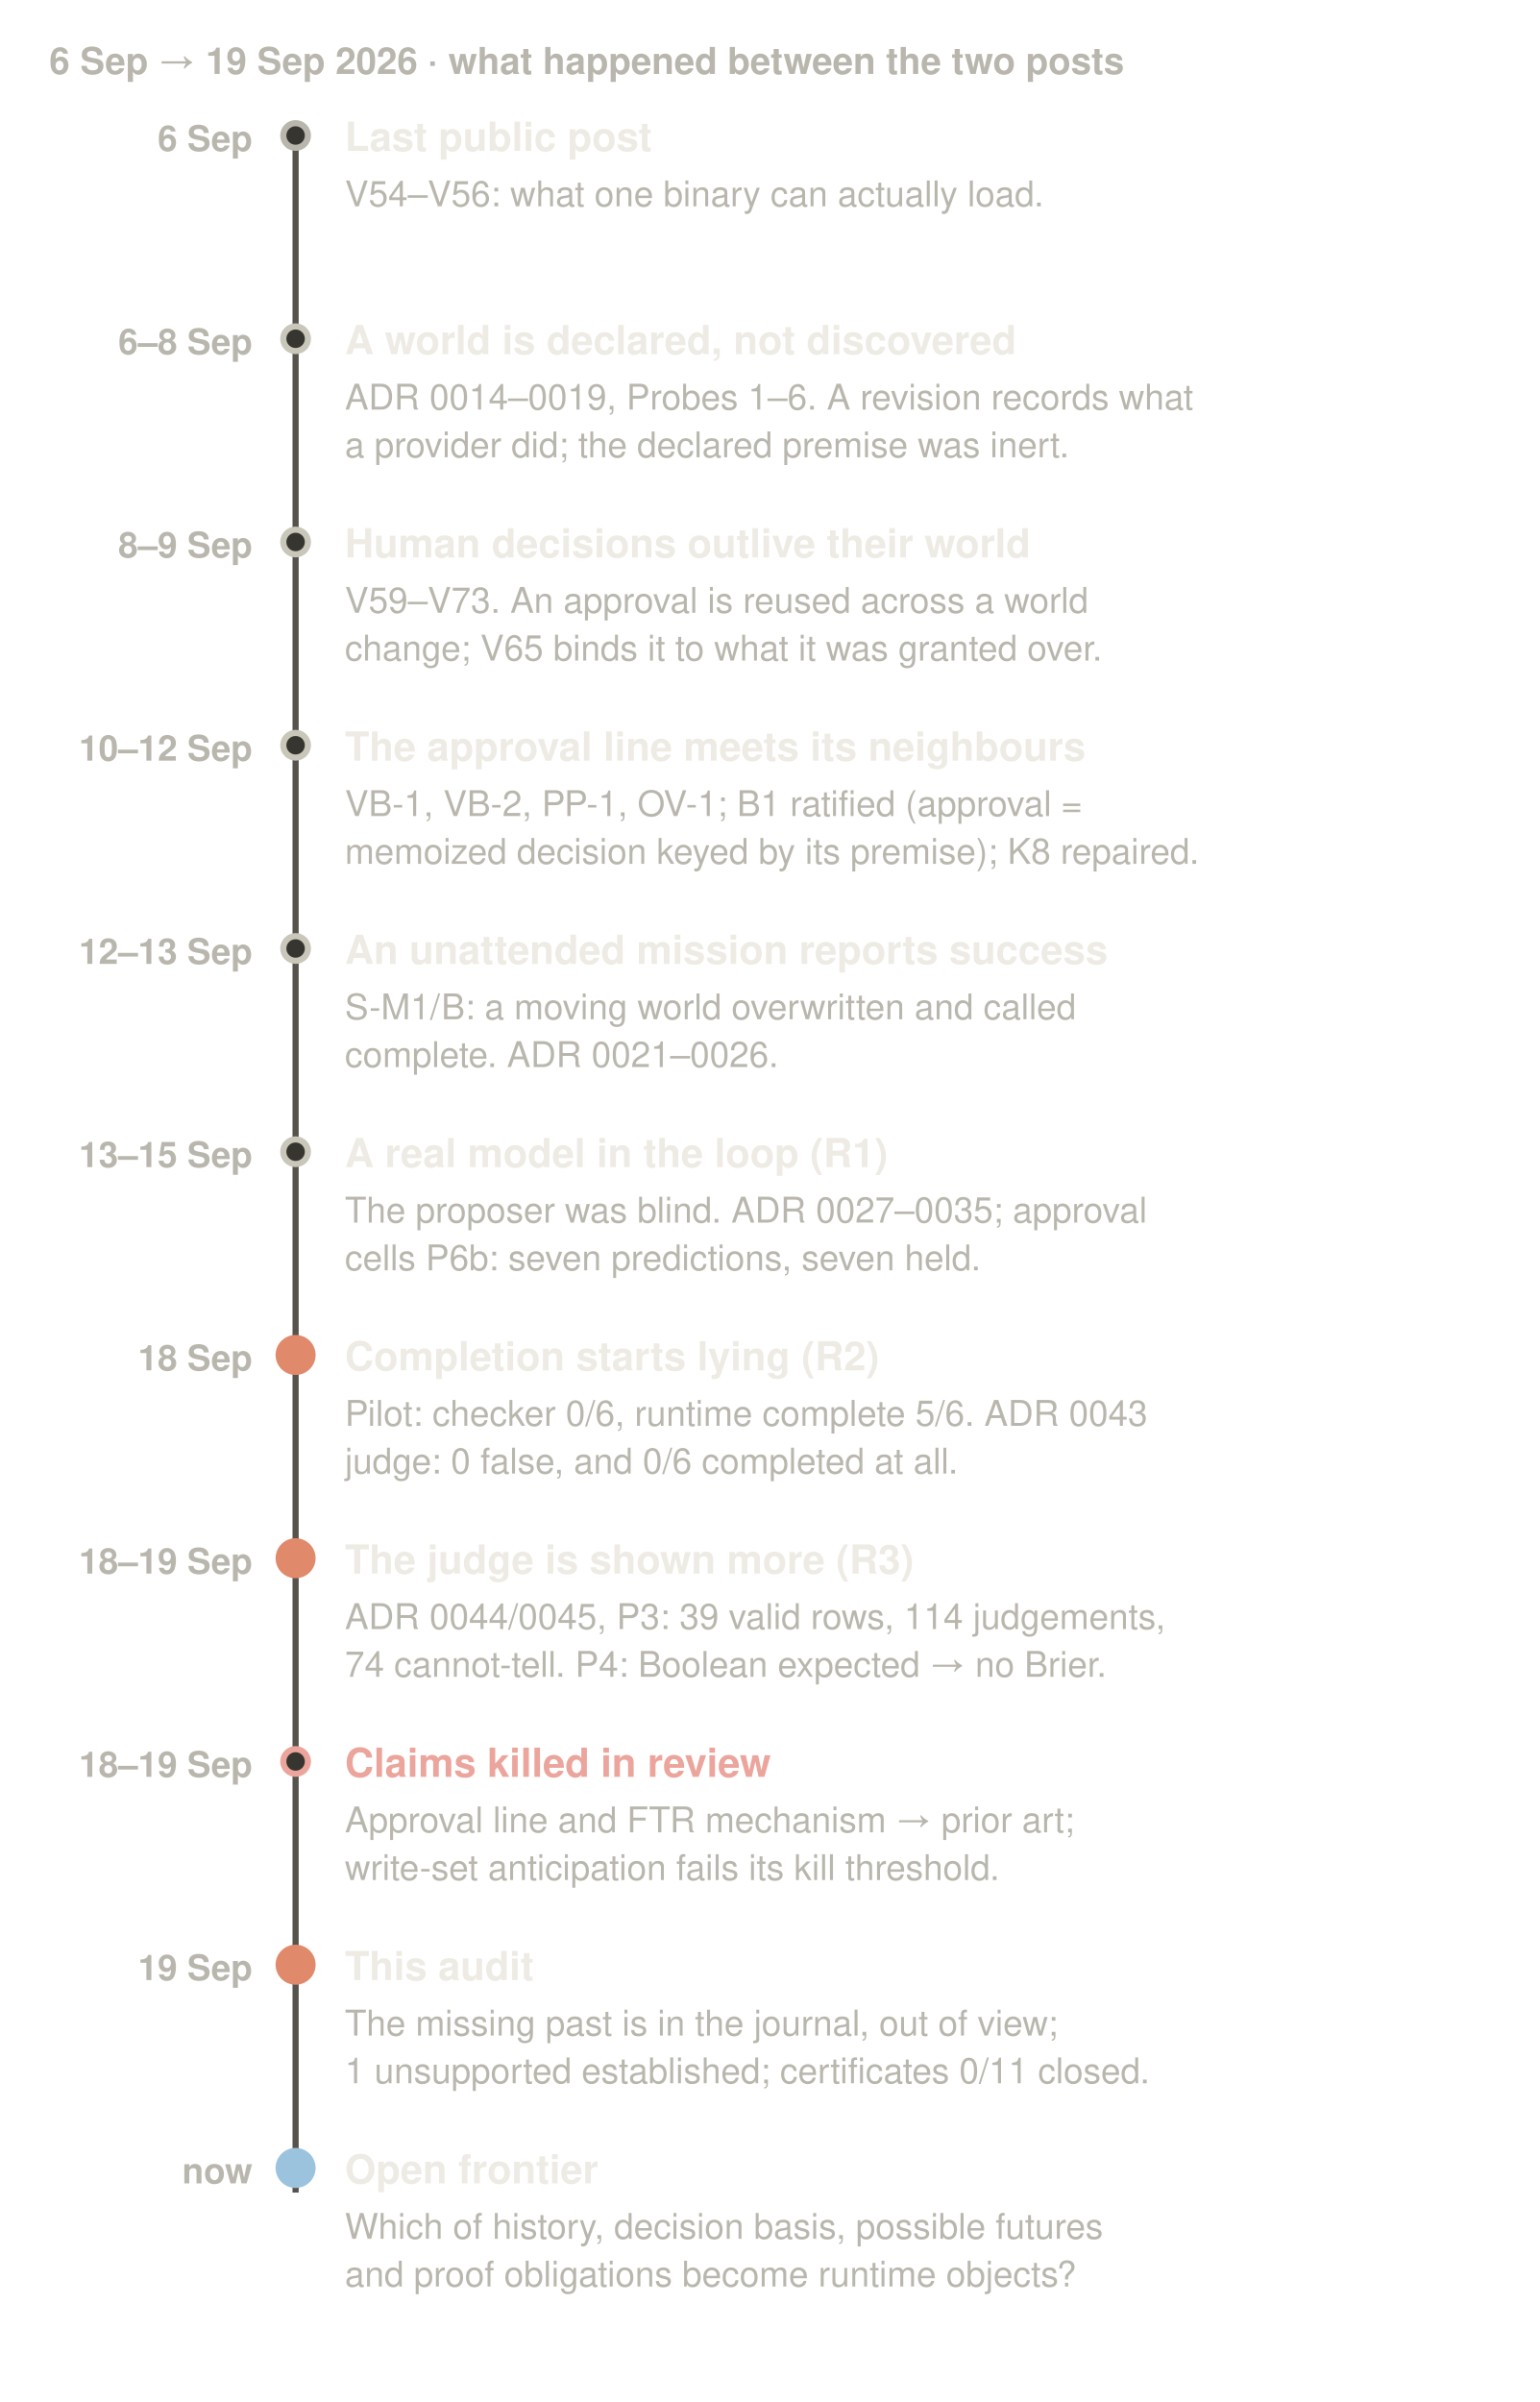
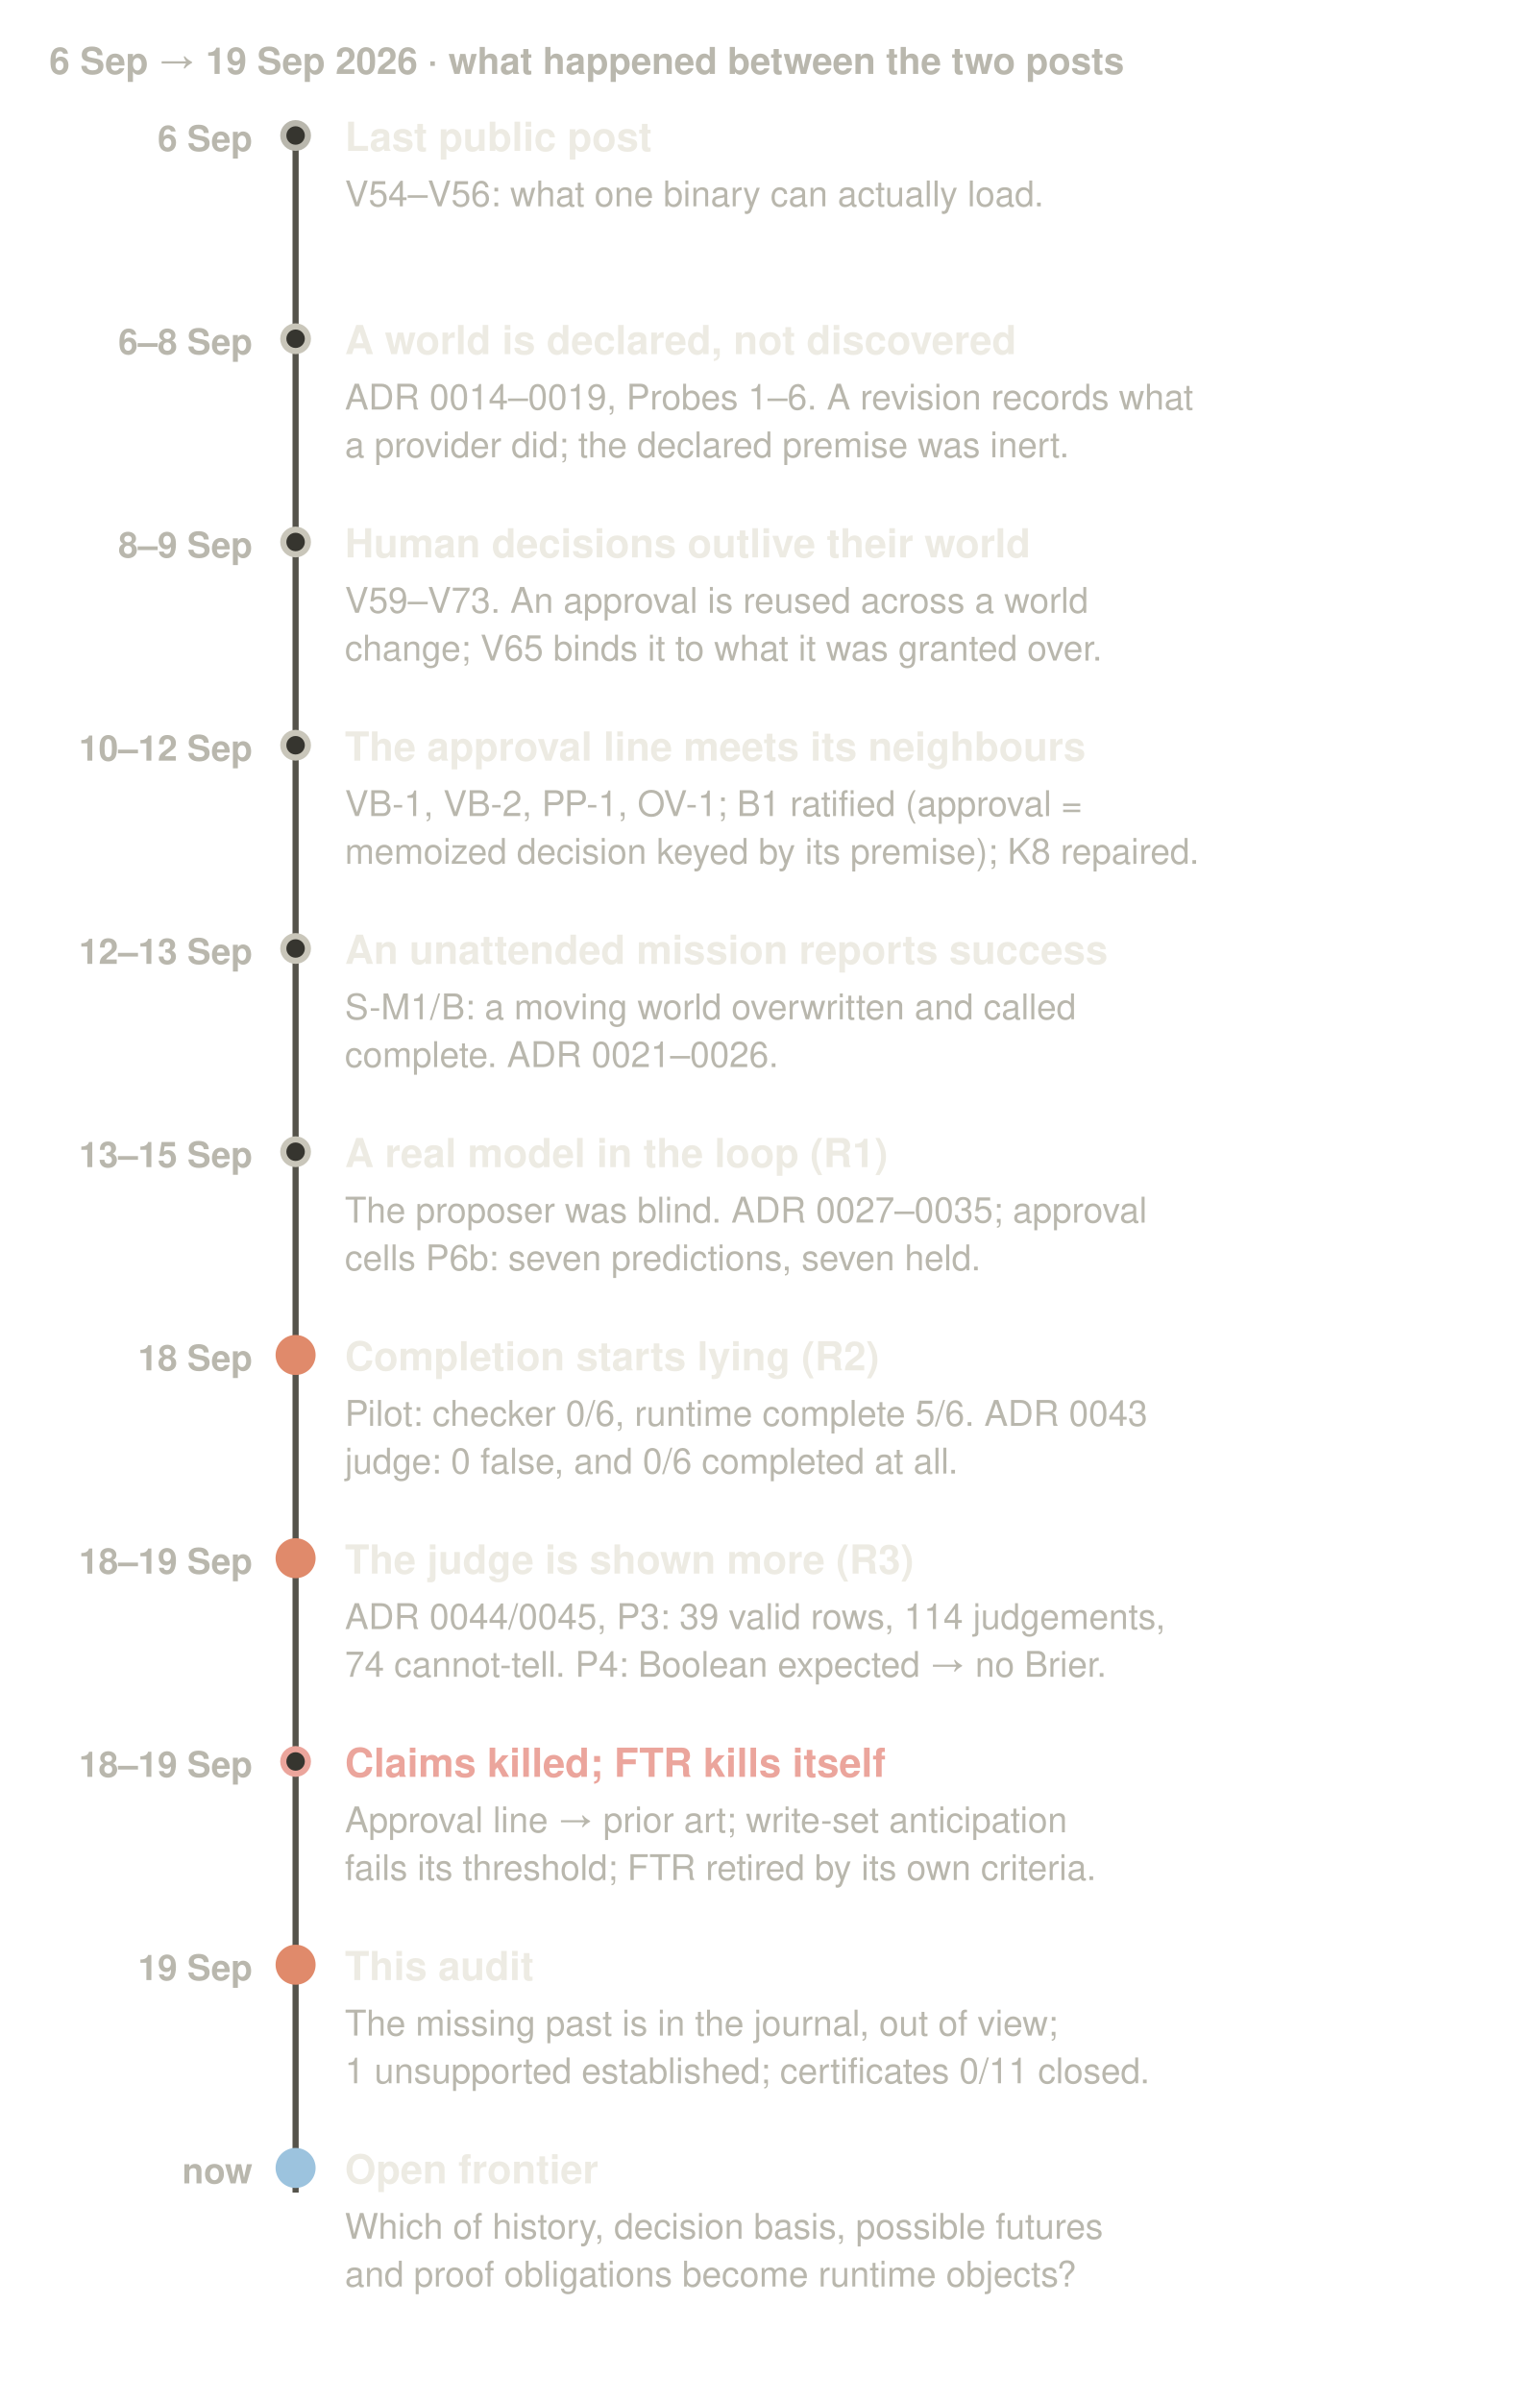
<svg xmlns="http://www.w3.org/2000/svg" width="500" height="780" viewBox="0 0 500 780" role="img" aria-labelledby="t d">
  <text x="16" y="24" font-family="ui-sans-serif, -apple-system, 'Segoe UI', Helvetica, Arial, sans-serif" font-size="12" font-weight="600" fill="#b9b7ad" text-anchor="start">6 Sep → 19 Sep 2026 · what happened between the two posts</text>
  <line x1="96" y1="44" x2="96" y2="712" stroke="#55534b" stroke-width="2" />
  <text x="82" y="49" font-family="ui-sans-serif, -apple-system, 'Segoe UI', Helvetica, Arial, sans-serif" font-size="11.5" font-weight="600" fill="#b9b7ad" text-anchor="end">6 Sep</text>
  <circle cx="96" cy="44" r="4" fill="#36352f" stroke="#b9b7ad" stroke-width="2" />
  <text x="112" y="49" font-family="ui-sans-serif, -apple-system, 'Segoe UI', Helvetica, Arial, sans-serif" font-size="13" font-weight="700" fill="#edebe3" text-anchor="start">Last public post</text>
  <text x="112" y="67.0" font-family="ui-sans-serif, -apple-system, 'Segoe UI', Helvetica, Arial, sans-serif" font-size="11.5" font-weight="400" fill="#b9b7ad" text-anchor="start">V54–V56: what one binary can actually load.</text>
  <text x="82" y="115" font-family="ui-sans-serif, -apple-system, 'Segoe UI', Helvetica, Arial, sans-serif" font-size="11.5" font-weight="600" fill="#b9b7ad" text-anchor="end">6–8 Sep</text>
  <circle cx="96" cy="110" r="4" fill="#36352f" stroke="#c9c6ba" stroke-width="2" />
  <text x="112" y="115" font-family="ui-sans-serif, -apple-system, 'Segoe UI', Helvetica, Arial, sans-serif" font-size="13" font-weight="700" fill="#edebe3" text-anchor="start">A world is declared, not discovered</text>
  <text x="112" y="133.0" font-family="ui-sans-serif, -apple-system, 'Segoe UI', Helvetica, Arial, sans-serif" font-size="11.5" font-weight="400" fill="#b9b7ad" text-anchor="start">ADR 0014–0019, Probes 1–6. A revision records what</text>
  <text x="112" y="148.5" font-family="ui-sans-serif, -apple-system, 'Segoe UI', Helvetica, Arial, sans-serif" font-size="11.5" font-weight="400" fill="#b9b7ad" text-anchor="start">a provider did; the declared premise was inert.</text>
  <text x="82" y="181" font-family="ui-sans-serif, -apple-system, 'Segoe UI', Helvetica, Arial, sans-serif" font-size="11.5" font-weight="600" fill="#b9b7ad" text-anchor="end">8–9 Sep</text>
  <circle cx="96" cy="176" r="4" fill="#36352f" stroke="#c9c6ba" stroke-width="2" />
  <text x="112" y="181" font-family="ui-sans-serif, -apple-system, 'Segoe UI', Helvetica, Arial, sans-serif" font-size="13" font-weight="700" fill="#edebe3" text-anchor="start">Human decisions outlive their world</text>
  <text x="112" y="199.0" font-family="ui-sans-serif, -apple-system, 'Segoe UI', Helvetica, Arial, sans-serif" font-size="11.5" font-weight="400" fill="#b9b7ad" text-anchor="start">V59–V73. An approval is reused across a world</text>
  <text x="112" y="214.5" font-family="ui-sans-serif, -apple-system, 'Segoe UI', Helvetica, Arial, sans-serif" font-size="11.5" font-weight="400" fill="#b9b7ad" text-anchor="start">change; V65 binds it to what it was granted over.</text>
  <text x="82" y="247" font-family="ui-sans-serif, -apple-system, 'Segoe UI', Helvetica, Arial, sans-serif" font-size="11.5" font-weight="600" fill="#b9b7ad" text-anchor="end">10–12 Sep</text>
  <circle cx="96" cy="242" r="4" fill="#36352f" stroke="#c9c6ba" stroke-width="2" />
  <text x="112" y="247" font-family="ui-sans-serif, -apple-system, 'Segoe UI', Helvetica, Arial, sans-serif" font-size="13" font-weight="700" fill="#edebe3" text-anchor="start">The approval line meets its neighbours</text>
  <text x="112" y="265.0" font-family="ui-sans-serif, -apple-system, 'Segoe UI', Helvetica, Arial, sans-serif" font-size="11.5" font-weight="400" fill="#b9b7ad" text-anchor="start">VB-1, VB-2, PP-1, OV-1; B1 ratified (approval =</text>
  <text x="112" y="280.5" font-family="ui-sans-serif, -apple-system, 'Segoe UI', Helvetica, Arial, sans-serif" font-size="11.5" font-weight="400" fill="#b9b7ad" text-anchor="start">memoized decision keyed by its premise); K8 repaired.</text>
  <text x="82" y="313" font-family="ui-sans-serif, -apple-system, 'Segoe UI', Helvetica, Arial, sans-serif" font-size="11.5" font-weight="600" fill="#b9b7ad" text-anchor="end">12–13 Sep</text>
  <circle cx="96" cy="308" r="4" fill="#36352f" stroke="#c9c6ba" stroke-width="2" />
  <text x="112" y="313" font-family="ui-sans-serif, -apple-system, 'Segoe UI', Helvetica, Arial, sans-serif" font-size="13" font-weight="700" fill="#edebe3" text-anchor="start">An unattended mission reports success</text>
  <text x="112" y="331.0" font-family="ui-sans-serif, -apple-system, 'Segoe UI', Helvetica, Arial, sans-serif" font-size="11.5" font-weight="400" fill="#b9b7ad" text-anchor="start">S-M1/B: a moving world overwritten and called</text>
  <text x="112" y="346.5" font-family="ui-sans-serif, -apple-system, 'Segoe UI', Helvetica, Arial, sans-serif" font-size="11.5" font-weight="400" fill="#b9b7ad" text-anchor="start">complete. ADR 0021–0026.</text>
  <text x="82" y="379" font-family="ui-sans-serif, -apple-system, 'Segoe UI', Helvetica, Arial, sans-serif" font-size="11.5" font-weight="600" fill="#b9b7ad" text-anchor="end">13–15 Sep</text>
  <circle cx="96" cy="374" r="4" fill="#36352f" stroke="#c9c6ba" stroke-width="2" />
  <text x="112" y="379" font-family="ui-sans-serif, -apple-system, 'Segoe UI', Helvetica, Arial, sans-serif" font-size="13" font-weight="700" fill="#edebe3" text-anchor="start">A real model in the loop (R1)</text>
  <text x="112" y="397.0" font-family="ui-sans-serif, -apple-system, 'Segoe UI', Helvetica, Arial, sans-serif" font-size="11.5" font-weight="400" fill="#b9b7ad" text-anchor="start">The proposer was blind. ADR 0027–0035; approval</text>
  <text x="112" y="412.5" font-family="ui-sans-serif, -apple-system, 'Segoe UI', Helvetica, Arial, sans-serif" font-size="11.5" font-weight="400" fill="#b9b7ad" text-anchor="start">cells P6b: seven predictions, seven held.</text>
  <text x="82" y="445" font-family="ui-sans-serif, -apple-system, 'Segoe UI', Helvetica, Arial, sans-serif" font-size="11.5" font-weight="600" fill="#b9b7ad" text-anchor="end">18 Sep</text>
  <circle cx="96" cy="440" r="5.5" fill="#e08a6b" stroke="#e08a6b" stroke-width="2" />
  <text x="112" y="445" font-family="ui-sans-serif, -apple-system, 'Segoe UI', Helvetica, Arial, sans-serif" font-size="13" font-weight="700" fill="#edebe3" text-anchor="start">Completion starts lying (R2)</text>
  <text x="112" y="463.0" font-family="ui-sans-serif, -apple-system, 'Segoe UI', Helvetica, Arial, sans-serif" font-size="11.5" font-weight="400" fill="#b9b7ad" text-anchor="start">Pilot: checker 0/6, runtime complete 5/6. ADR 0043</text>
  <text x="112" y="478.5" font-family="ui-sans-serif, -apple-system, 'Segoe UI', Helvetica, Arial, sans-serif" font-size="11.5" font-weight="400" fill="#b9b7ad" text-anchor="start">judge: 0 false, and 0/6 completed at all.</text>
  <text x="82" y="511" font-family="ui-sans-serif, -apple-system, 'Segoe UI', Helvetica, Arial, sans-serif" font-size="11.5" font-weight="600" fill="#b9b7ad" text-anchor="end">18–19 Sep</text>
  <circle cx="96" cy="506" r="5.5" fill="#e08a6b" stroke="#e08a6b" stroke-width="2" />
  <text x="112" y="511" font-family="ui-sans-serif, -apple-system, 'Segoe UI', Helvetica, Arial, sans-serif" font-size="13" font-weight="700" fill="#edebe3" text-anchor="start">The judge is shown more (R3)</text>
  <text x="112" y="529.0" font-family="ui-sans-serif, -apple-system, 'Segoe UI', Helvetica, Arial, sans-serif" font-size="11.5" font-weight="400" fill="#b9b7ad" text-anchor="start">ADR 0044/0045, P3: 39 valid rows, 114 judgements,</text>
  <text x="112" y="544.5" font-family="ui-sans-serif, -apple-system, 'Segoe UI', Helvetica, Arial, sans-serif" font-size="11.5" font-weight="400" fill="#b9b7ad" text-anchor="start">74 cannot-tell. P4: Boolean expected → no Brier.</text>
  <text x="82" y="577" font-family="ui-sans-serif, -apple-system, 'Segoe UI', Helvetica, Arial, sans-serif" font-size="11.5" font-weight="600" fill="#b9b7ad" text-anchor="end">18–19 Sep</text>
  <circle cx="96" cy="572" r="4" fill="#36352f" stroke="#eba59c" stroke-width="2" />
-   <text x="112" y="577" font-family="ui-sans-serif, -apple-system, 'Segoe UI', Helvetica, Arial, sans-serif" font-size="13" font-weight="700" fill="#eba59c" text-anchor="start">Claims killed in review</text>
-   <text x="112" y="595.0" font-family="ui-sans-serif, -apple-system, 'Segoe UI', Helvetica, Arial, sans-serif" font-size="11.5" font-weight="400" fill="#b9b7ad" text-anchor="start">Approval line and FTR mechanism → prior art;</text>
-   <text x="112" y="610.5" font-family="ui-sans-serif, -apple-system, 'Segoe UI', Helvetica, Arial, sans-serif" font-size="11.5" font-weight="400" fill="#b9b7ad" text-anchor="start">write-set anticipation fails its kill threshold.</text>
+   <text x="112" y="577" font-family="ui-sans-serif, -apple-system, 'Segoe UI', Helvetica, Arial, sans-serif" font-size="13" font-weight="700" fill="#eba59c" text-anchor="start">Claims killed; FTR kills itself</text>
+   <text x="112" y="595.0" font-family="ui-sans-serif, -apple-system, 'Segoe UI', Helvetica, Arial, sans-serif" font-size="11.5" font-weight="400" fill="#b9b7ad" text-anchor="start">Approval line → prior art; write-set anticipation</text>
+   <text x="112" y="610.5" font-family="ui-sans-serif, -apple-system, 'Segoe UI', Helvetica, Arial, sans-serif" font-size="11.5" font-weight="400" fill="#b9b7ad" text-anchor="start">fails its threshold; FTR retired by its own criteria.</text>
  <text x="82" y="643" font-family="ui-sans-serif, -apple-system, 'Segoe UI', Helvetica, Arial, sans-serif" font-size="11.5" font-weight="600" fill="#b9b7ad" text-anchor="end">19 Sep</text>
  <circle cx="96" cy="638" r="5.5" fill="#e08a6b" stroke="#e08a6b" stroke-width="2" />
  <text x="112" y="643" font-family="ui-sans-serif, -apple-system, 'Segoe UI', Helvetica, Arial, sans-serif" font-size="13" font-weight="700" fill="#edebe3" text-anchor="start">This audit</text>
  <text x="112" y="661.0" font-family="ui-sans-serif, -apple-system, 'Segoe UI', Helvetica, Arial, sans-serif" font-size="11.5" font-weight="400" fill="#b9b7ad" text-anchor="start">The missing past is in the journal, out of view;</text>
  <text x="112" y="676.5" font-family="ui-sans-serif, -apple-system, 'Segoe UI', Helvetica, Arial, sans-serif" font-size="11.5" font-weight="400" fill="#b9b7ad" text-anchor="start">1 unsupported established; certificates 0/11 closed.</text>
  <text x="82" y="709" font-family="ui-sans-serif, -apple-system, 'Segoe UI', Helvetica, Arial, sans-serif" font-size="11.5" font-weight="600" fill="#b9b7ad" text-anchor="end">now</text>
  <circle cx="96" cy="704" r="5.5" fill="#9cc3de" stroke="#9cc3de" stroke-width="2" />
  <text x="112" y="709" font-family="ui-sans-serif, -apple-system, 'Segoe UI', Helvetica, Arial, sans-serif" font-size="13" font-weight="700" fill="#edebe3" text-anchor="start">Open frontier</text>
  <text x="112" y="727.0" font-family="ui-sans-serif, -apple-system, 'Segoe UI', Helvetica, Arial, sans-serif" font-size="11.5" font-weight="400" fill="#b9b7ad" text-anchor="start">Which of history, decision basis, possible futures</text>
  <text x="112" y="742.5" font-family="ui-sans-serif, -apple-system, 'Segoe UI', Helvetica, Arial, sans-serif" font-size="11.5" font-weight="400" fill="#b9b7ad" text-anchor="start">and proof obligations become runtime objects?</text>
</svg>
